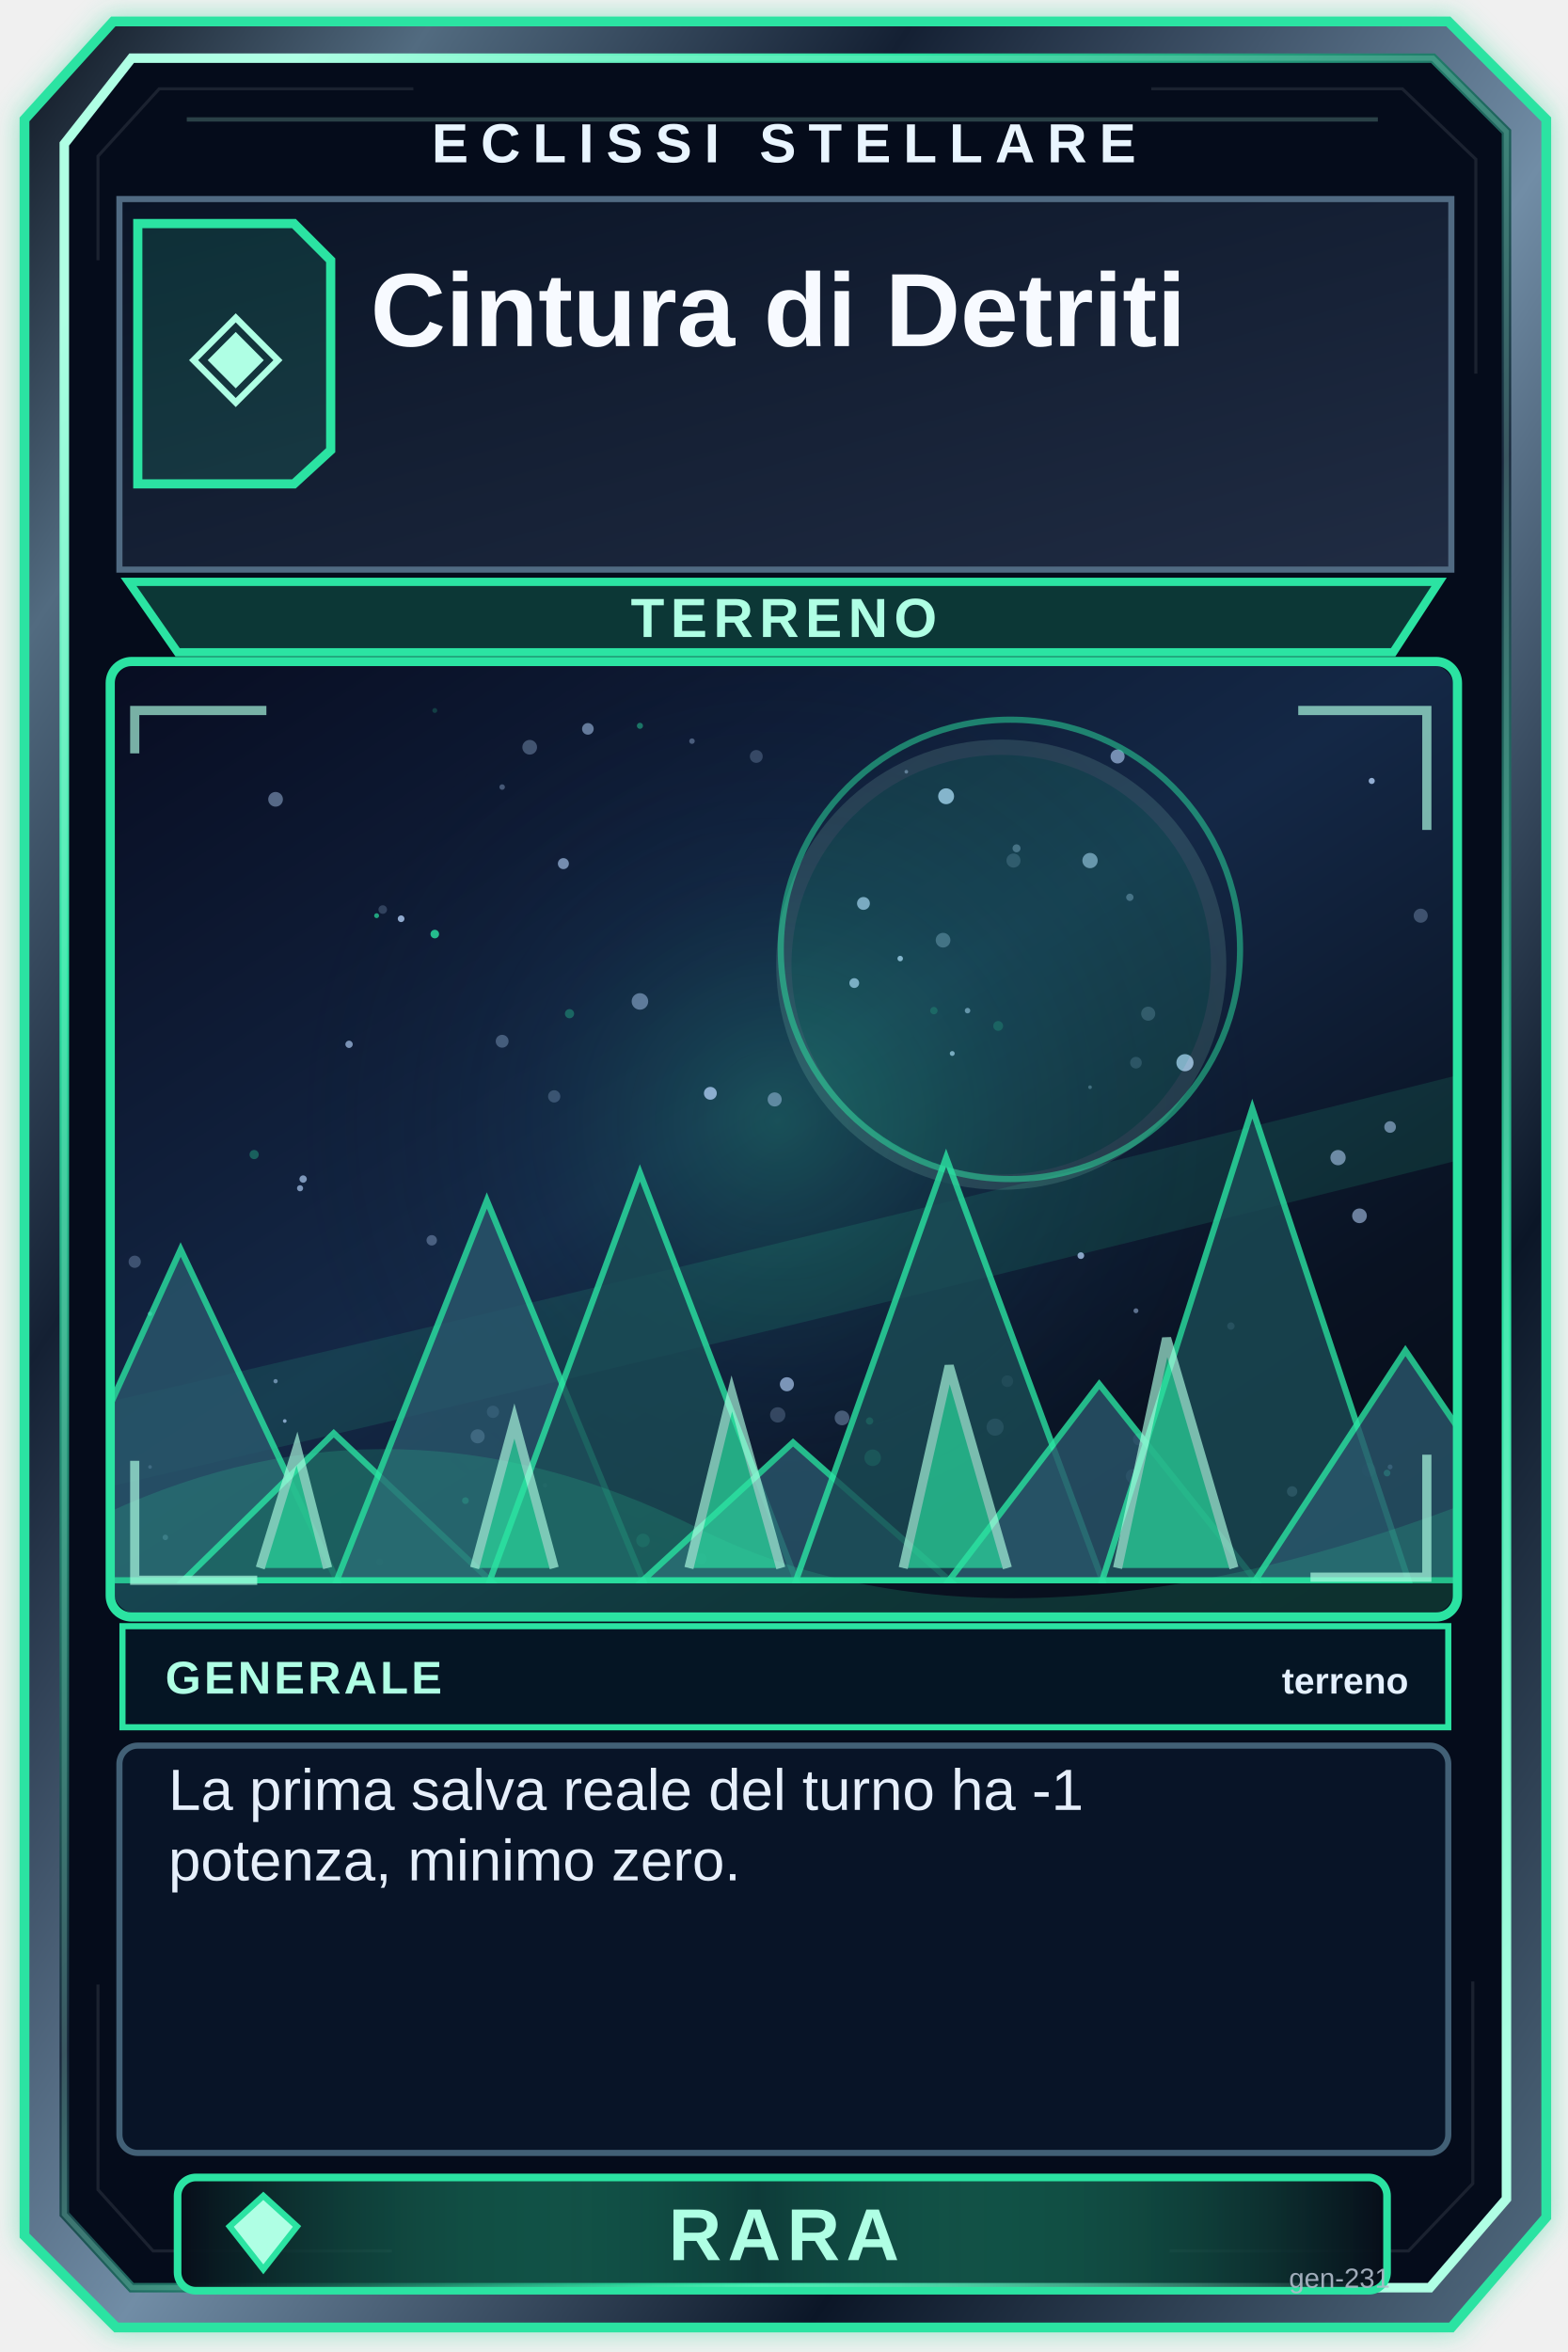
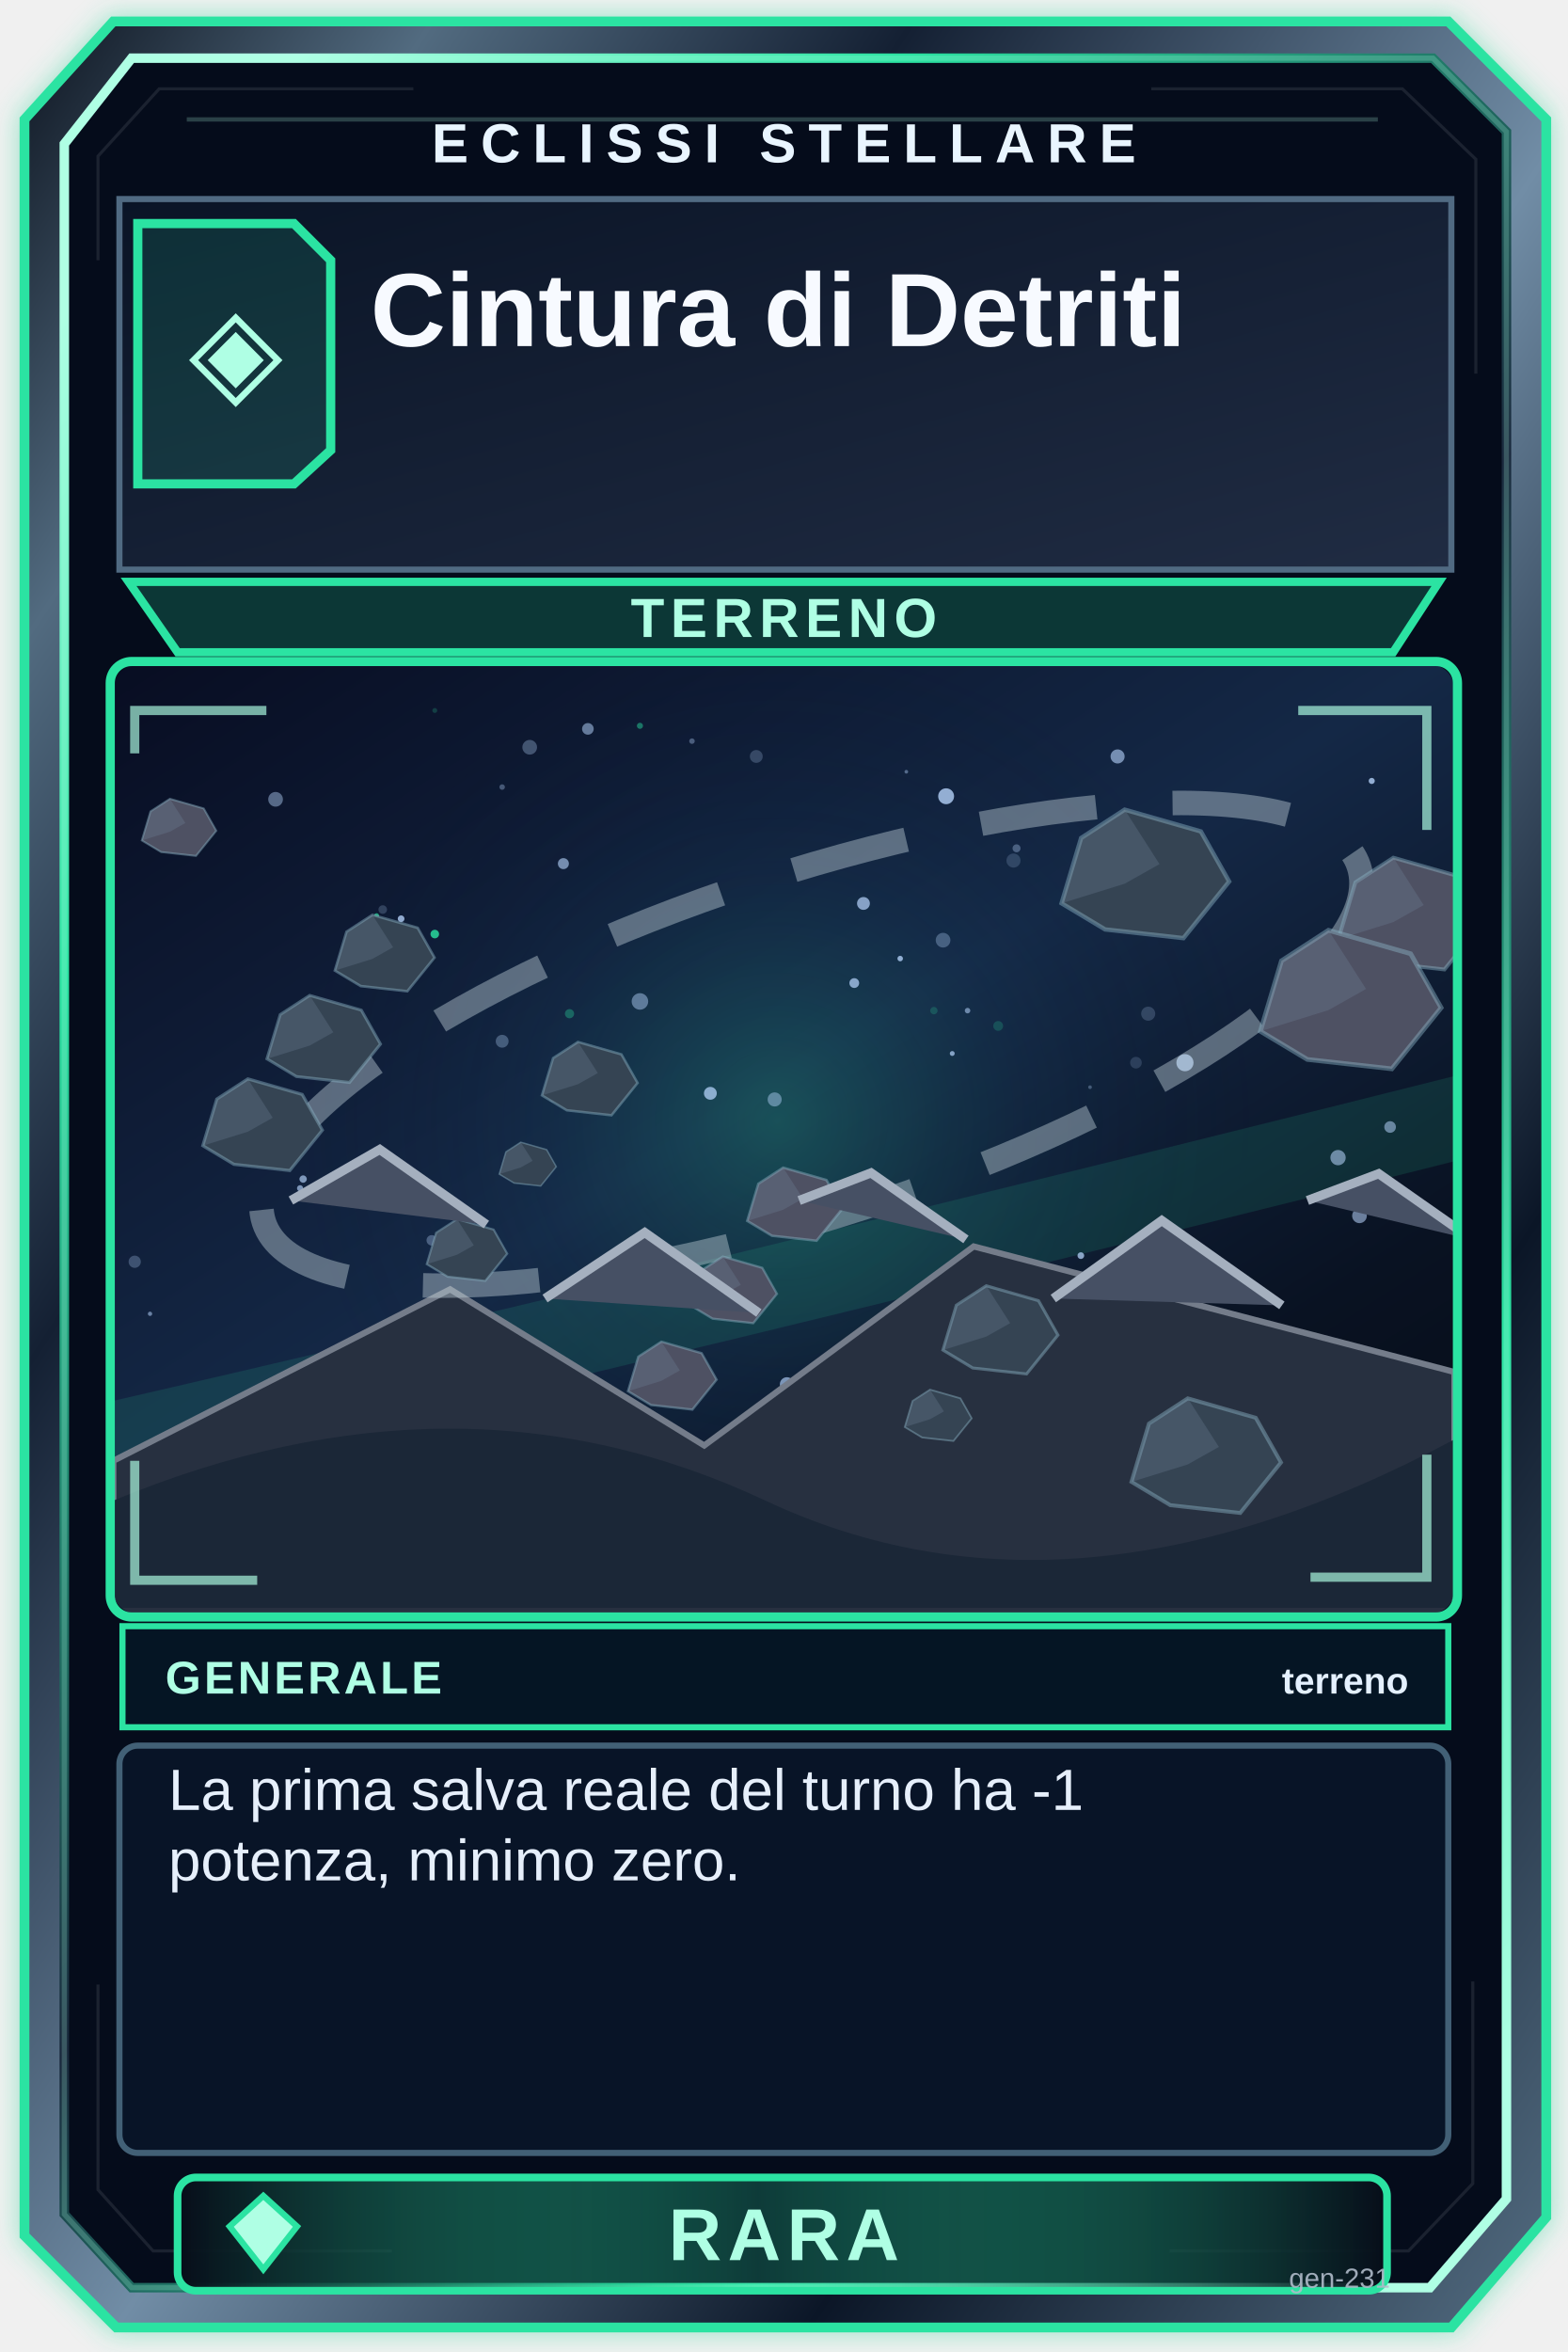
<svg xmlns="http://www.w3.org/2000/svg" width="512" height="768" viewBox="0 0 512 768" role="img" aria-label="Cintura di Detriti · TERRENO · RARA">
  <defs>
    <linearGradient id="metal" x1="0" y1="0" x2="1" y2="1">
      <stop stop-color="#101824" />
      <stop offset=".13" stop-color="#526b80" />
      <stop offset=".29" stop-color="#142033" />
      <stop offset=".53" stop-color="#718da6" />
      <stop offset=".76" stop-color="#0b1627" />
      <stop offset="1" stop-color="#526b80" />
    </linearGradient>
    <linearGradient id="rim" x1=".15" y1="0" x2=".87" y2="1">
      <stop stop-color="#afffe4" />
      <stop offset=".2" stop-color="#2be3a2" />
      <stop offset=".52" stop-color="#19283c" />
      <stop offset=".78" stop-color="#2be3a2" />
      <stop offset="1" stop-color="#afffe4" />
    </linearGradient>
    <linearGradient id="spaceSky" x1="0" y1="0" x2=".9" y2="1">
      <stop stop-color="#080d22" />
      <stop offset=".49" stop-color="#142846" />
      <stop offset=".82" stop-color="#091222" />
      <stop offset="1" stop-color="#070d18" />
    </linearGradient>
    <radialGradient id="planet">
      <stop stop-color="#2be3a2" stop-opacity=".65" />
      <stop offset=".52" stop-color="#194761" stop-opacity=".42" />
      <stop offset="1" stop-color="#0a1529" stop-opacity=".05" />
    </radialGradient>
    <linearGradient id="titlePanel" x1="0" x2="1" y1="0" y2="1">
      <stop stop-color="#0a1426" />
      <stop offset="1" stop-color="#202c43" />
    </linearGradient>
    <linearGradient id="rarityShine" x1="0" y1="0" x2="1" y2="0">
      <stop stop-color="#070d19" />
      <stop offset=".48" stop-color="#2be3a2" stop-opacity="0.22" />
      <stop offset="1" stop-color="#070d19" />
    </linearGradient>
    <filter id="rimGlow" x="-30%" y="-30%" width="160%" height="160%">
      <feGaussianBlur stdDeviation="3.9" />
    </filter>
    <filter id="beamGlow" x="-70%" y="-70%" width="240%" height="240%">
      <feGaussianBlur stdDeviation="4" />
    </filter>
    <clipPath id="artClip">
      <rect x="37" y="217" width="438" height="310" rx="8" />
    </clipPath>
  </defs>
  <path d="M37 7H473L505 39V724L474 760H38L8 730V39Z" fill="#030712" stroke="#2be3a2" stroke-width="5.6" opacity="0.36" filter="url(#rimGlow)" />
  <path d="M37 7H473L505 39V724L474 760H38L8 730V39Z" fill="url(#metal)" stroke="#2be3a2" stroke-width="3.2" />
  <path d="M43 19H468L492 43V718L467 747H43L21 723V47Z" fill="#050c1b" stroke="url(#rim)" stroke-width="3.1" />
  <path d="M43 19H468L492 43V718L467 747H43L21 723V47Z" fill="none" stroke="#afffe4" stroke-width="1.7" opacity="0.22" />
  <path d="M61 39H450" stroke="#afffe4" stroke-width="1.4" opacity="0.22" />
  <path d="M32 85V51L52 29H135 M376 29H458L482 52V122 M32 648V715L50 735H128 M382 735H460L481 713V647" fill="none" stroke="#f7fcff" stroke-width="1" opacity="0.09" />
  <path d="M61 43H450" stroke="#fff" stroke-width="1" opacity="0" />
  <text x="256" y="53" text-anchor="middle" fill="#e9f5ff" font-size="18" font-family="Arial, sans-serif" font-weight="700" letter-spacing="4">ECLISSI STELLARE</text>
  <path d="M39 65H474V186H39Z" fill="url(#titlePanel)" stroke="#506a82" stroke-width="2" />
  <path d="M45 73H96L108 85V147L96 158H45Z" fill="#2be3a2" fill-opacity=".13" stroke="#2be3a2" stroke-width="3" />
  <text x="77" y="128" text-anchor="middle" fill="#afffe4" font-family="Arial, sans-serif" font-size="40" font-weight="bold">◈</text>
  <text x="121" y="113" fill="#f7faff" font-family="Arial,sans-serif" font-size="34" font-weight="800">Cintura di Detriti</text>
  <path d="M42 190H470L455 213H58Z" fill="#2be3a2" fill-opacity=".20" stroke="#2be3a2" stroke-width="2.7" />
  <text x="256" y="208" text-anchor="middle" fill="#afffe4" font-family="Arial,sans-serif" font-size="18" font-weight="900" letter-spacing="2">TERRENO</text>
  <g clip-path="url(#artClip)">
    <rect x="37" y="217" width="438" height="310" fill="url(#spaceSky)" />
    <circle cx="254" cy="366" r="154" fill="url(#planet)" opacity=".34" />
    <path d="M12 477Q218 430 508 357" fill="none" stroke="#2be3a2" stroke-width="27" opacity=".12" />
    <circle cx="453" cy="481" r="1.1" fill="#2be3a2" opacity="0.80" />
    <circle cx="114" cy="341" r="1.2" fill="#b9d7ff" opacity="0.63" />
    <circle cx="209" cy="327" r="2.7" fill="#b9d7ff" opacity="0.45" />
    <circle cx="226" cy="242" r="0.9" fill="#b9d7ff" opacity="0.35" />
    <circle cx="141" cy="405" r="1.7" fill="#b9d7ff" opacity="0.33" />
    <circle cx="90" cy="451" r="0.7" fill="#b9d7ff" opacity="0.51" />
    <circle cx="285" cy="476" r="2.7" fill="#2be3a2" opacity="0.52" />
    <circle cx="257" cy="452" r="2.3" fill="#b9d7ff" opacity="0.64" />
    <circle cx="447" cy="480" r="2.3" fill="#b9d7ff" opacity="0.21" />
    <circle cx="309" cy="260" r="2.6" fill="#b9d7ff" opacity="0.77" />
    <circle cx="422" cy="487" r="1.7" fill="#b9d7ff" opacity="0.54" />
    <circle cx="437" cy="378" r="2.5" fill="#b9d7ff" opacity="0.55" />
    <circle cx="142" cy="232" r="0.8" fill="#2be3a2" opacity="0.20" />
    <circle cx="370" cy="482" r="2.3" fill="#b9d7ff" opacity="0.24" />
    <circle cx="164" cy="257" r="0.9" fill="#b9d7ff" opacity="0.33" />
    <circle cx="356" cy="281" r="2.5" fill="#b9d7ff" opacity="0.57" />
    <circle cx="375" cy="331" r="2.3" fill="#b9d7ff" opacity="0.20" />
    <circle cx="365" cy="247" r="2.3" fill="#b9d7ff" opacity="0.59" />
    <circle cx="326" cy="335" r="1.6" fill="#2be3a2" opacity="0.20" />
    <circle cx="54" cy="502" r="0.9" fill="#b9d7ff" opacity="0.79" />
    <circle cx="329" cy="451" r="1.9" fill="#b9d7ff" opacity="0.27" />
    <circle cx="371" cy="428" r="0.8" fill="#b9d7ff" opacity="0.47" />
    <circle cx="356" cy="355" r="0.6" fill="#b9d7ff" opacity="0.31" />
    <circle cx="372" cy="470" r="2.0" fill="#b9d7ff" opacity="0.25" />
    <circle cx="123" cy="299" r="0.8" fill="#2be3a2" opacity="0.68" />
    <circle cx="371" cy="347" r="1.9" fill="#b9d7ff" opacity="0.17" />
    <circle cx="387" cy="347" r="2.8" fill="#b9d7ff" opacity="0.74" />
    <circle cx="308" cy="307" r="2.4" fill="#b9d7ff" opacity="0.31" />
    <circle cx="311" cy="344" r="0.8" fill="#b9d7ff" opacity="0.68" />
    <circle cx="173" cy="244" r="2.4" fill="#b9d7ff" opacity="0.31" />
    <circle cx="305" cy="330" r="1.2" fill="#2be3a2" opacity="0.20" />
    <circle cx="353" cy="410" r="1.1" fill="#b9d7ff" opacity="0.72" />
    <circle cx="90" cy="261" r="2.4" fill="#b9d7ff" opacity="0.43" />
    <circle cx="184" cy="282" r="1.8" fill="#b9d7ff" opacity="0.60" />
    <circle cx="93" cy="464" r="0.6" fill="#b9d7ff" opacity="0.67" />
    <circle cx="275" cy="463" r="2.4" fill="#b9d7ff" opacity="0.33" />
    <circle cx="209" cy="237" r="1.0" fill="#2be3a2" opacity="0.45" />
    <circle cx="49" cy="429" r="0.7" fill="#b9d7ff" opacity="0.53" />
    <circle cx="181" cy="358" r="2.0" fill="#b9d7ff" opacity="0.24" />
    <circle cx="325" cy="466" r="2.8" fill="#b9d7ff" opacity="0.41" />
    <circle cx="332" cy="277" r="1.3" fill="#b9d7ff" opacity="0.33" />
    <circle cx="279" cy="321" r="1.6" fill="#b9d7ff" opacity="0.70" />
    <circle cx="83" cy="377" r="1.5" fill="#2be3a2" opacity="0.33" />
    <circle cx="294" cy="313" r="0.9" fill="#b9d7ff" opacity="0.76" />
    <circle cx="232" cy="357" r="2.1" fill="#b9d7ff" opacity="0.72" />
    <circle cx="464" cy="299" r="2.3" fill="#b9d7ff" opacity="0.28" />
    <circle cx="454" cy="368" r="1.9" fill="#b9d7ff" opacity="0.52" />
    <circle cx="296" cy="252" r="0.6" fill="#b9d7ff" opacity="0.40" />
    <circle cx="142" cy="305" r="1.4" fill="#2be3a2" opacity="0.80" />
    <circle cx="44" cy="412" r="2.0" fill="#b9d7ff" opacity="0.27" />
    <circle cx="444" cy="397" r="2.4" fill="#b9d7ff" opacity="0.55" />
    <circle cx="254" cy="462" r="2.5" fill="#b9d7ff" opacity="0.22" />
    <circle cx="247" cy="247" r="2.1" fill="#b9d7ff" opacity="0.23" />
    <circle cx="369" cy="293" r="1.2" fill="#b9d7ff" opacity="0.33" />
    <circle cx="186" cy="331" r="1.5" fill="#2be3a2" opacity="0.33" />
    <circle cx="253" cy="359" r="2.3" fill="#b9d7ff" opacity="0.44" />
    <circle cx="178" cy="485" r="0.7" fill="#b9d7ff" opacity="0.50" />
    <circle cx="344" cy="473" r="0.6" fill="#b9d7ff" opacity="0.74" />
    <circle cx="282" cy="295" r="2.1" fill="#b9d7ff" opacity="0.69" />
    <circle cx="454" cy="479" r="0.8" fill="#b9d7ff" opacity="0.60" />
    <circle cx="210" cy="503" r="2.2" fill="#2be3a2" opacity="0.45" />
    <circle cx="192" cy="238" r="1.9" fill="#b9d7ff" opacity="0.51" />
    <circle cx="448" cy="255" r="1.0" fill="#b9d7ff" opacity="0.76" />
    <circle cx="164" cy="340" r="2.1" fill="#b9d7ff" opacity="0.31" />
    <circle cx="331" cy="281" r="2.3" fill="#b9d7ff" opacity="0.18" />
    <circle cx="98" cy="388" r="1.0" fill="#b9d7ff" opacity="0.64" />
    <circle cx="284" cy="464" r="1.2" fill="#2be3a2" opacity="0.65" />
    <circle cx="316" cy="330" r="0.9" fill="#b9d7ff" opacity="0.54" />
    <circle cx="161" cy="461" r="2.0" fill="#b9d7ff" opacity="0.45" />
    <circle cx="124" cy="510" r="1.1" fill="#b9d7ff" opacity="0.30" />
    <circle cx="49" cy="479" r="0.6" fill="#b9d7ff" opacity="0.80" />
    <circle cx="402" cy="433" r="1.2" fill="#b9d7ff" opacity="0.45" />
    <circle cx="152" cy="490" r="1.1" fill="#2be3a2" opacity="0.78" />
    <circle cx="131" cy="300" r="1.1" fill="#b9d7ff" opacity="0.76" />
    <circle cx="156" cy="469" r="2.3" fill="#b9d7ff" opacity="0.78" />
    <circle cx="99" cy="385" r="1.2" fill="#b9d7ff" opacity="0.65" />
    <circle cx="229" cy="509" r="1.8" fill="#b9d7ff" opacity="0.77" />
    <circle cx="125" cy="297" r="1.4" fill="#b9d7ff" opacity="0.21" />
-     <circle cx="327" cy="315" r="71" fill="#2be3a2" opacity=".14" stroke="#afffe4" stroke-width="5" />
-     <circle cx="330" cy="310" r="75" fill="none" stroke="#2be3a2" stroke-width="2" opacity=".5" />
-     <path d="M10 516L59 408L110 516Z" fill="#29566b" stroke="#2be3a2" stroke-width="2" opacity=".8" />
-     <path d="M60 516L109 468L160 516Z" fill="#1a4b55" stroke="#2be3a2" stroke-width="2" opacity=".8" />
-     <path d="M110 516L159 392L210 516Z" fill="#29566b" stroke="#2be3a2" stroke-width="2" opacity=".8" />
-     <path d="M160 516L209 383L260 516Z" fill="#1a4b55" stroke="#2be3a2" stroke-width="2" opacity=".8" />
-     <path d="M210 516L259 471L310 516Z" fill="#29566b" stroke="#2be3a2" stroke-width="2" opacity=".8" />
-     <path d="M260 516L309 378L360 516Z" fill="#1a4b55" stroke="#2be3a2" stroke-width="2" opacity=".8" />
-     <path d="M310 516L359 452L410 516Z" fill="#29566b" stroke="#2be3a2" stroke-width="2" opacity=".8" />
-     <path d="M360 516L409 362L460 516Z" fill="#1a4b55" stroke="#2be3a2" stroke-width="2" opacity=".8" />
-     <path d="M410 516L459 441L510 516Z" fill="#29566b" stroke="#2be3a2" stroke-width="2" opacity=".8" />
-     <path d="M35 494Q130 450 228 499T476 492V529H35Z" fill="#2be3a2" opacity=".17" />
-     <path d="M85 512l12 -39l10 39" stroke="#afffe4" stroke-width="3" fill="#2be3a2" opacity=".65" />
-     <path d="M155 512l13 -48l13 48" stroke="#afffe4" stroke-width="3" fill="#2be3a2" opacity=".65" />
-     <path d="M225 512l14 -57l16 57" stroke="#afffe4" stroke-width="3" fill="#2be3a2" opacity=".65" />
-     <path d="M295 512l15 -66l19 66" stroke="#afffe4" stroke-width="3" fill="#2be3a2" opacity=".65" />
-     <path d="M365 512l16 -75l22 75" stroke="#afffe4" stroke-width="3" fill="#2be3a2" opacity=".65" />
+     <g data-terrain="gen-231" data-illustration="unique-scene">
+       <path d="M37 477L147 421L230 472L318 407L475 448V528H37Z" fill="#273040" stroke="#747c8a" stroke-width="2" />
+       <ellipse cx="265" cy="341" rx="188" ry="56" fill="none" stroke="#bcced7" stroke-width="8" stroke-dasharray="38 25" transform="rotate(-18 265 341)" opacity=".44" />
+       <g transform="translate(58 270) scale(0.3160803)">
+         <path d="M-37 14L-28 -16L-8 -29L27 -19L40 4L19 30L-17 26Z" fill="#4e5163" stroke="#8bb3c4" stroke-opacity=".45" stroke-width="2" />
+         <path d="M-28 -15L-8 -29L8 -4L-8 5L-37 14Z" fill="#778ca5" opacity=".25" />
+       </g>
+       <g transform="translate(125 311) scale(0.4227067)">
+         <path d="M-37 14L-28 -16L-8 -29L27 -19L40 4L19 30L-17 26Z" fill="#354453" stroke="#8bb3c4" stroke-opacity=".45" stroke-width="2" />
+         <path d="M-28 -15L-8 -29L8 -4L-8 5L-37 14Z" fill="#778ca5" opacity=".25" />
+       </g>
+       <g transform="translate(192 352) scale(0.4056362)">
+         <path d="M-37 14L-28 -16L-8 -29L27 -19L40 4L19 30L-17 26Z" fill="#354453" stroke="#8bb3c4" stroke-opacity=".45" stroke-width="2" />
+         <path d="M-28 -15L-8 -29L8 -4L-8 5L-37 14Z" fill="#778ca5" opacity=".25" />
+       </g>
+       <g transform="translate(259 393) scale(0.4044861)">
+         <path d="M-37 14L-28 -16L-8 -29L27 -19L40 4L19 30L-17 26Z" fill="#4e5163" stroke="#8bb3c4" stroke-opacity=".45" stroke-width="2" />
+         <path d="M-28 -15L-8 -29L8 -4L-8 5L-37 14Z" fill="#778ca5" opacity=".25" />
+       </g>
+       <g transform="translate(326 434) scale(0.488169)">
+         <path d="M-37 14L-28 -16L-8 -29L27 -19L40 4L19 30L-17 26Z" fill="#354453" stroke="#8bb3c4" stroke-opacity=".45" stroke-width="2" />
+         <path d="M-28 -15L-8 -29L8 -4L-8 5L-37 14Z" fill="#778ca5" opacity=".25" />
+       </g>
+       <g transform="translate(393 475) scale(0.6342759)">
+         <path d="M-37 14L-28 -16L-8 -29L27 -19L40 4L19 30L-17 26Z" fill="#354453" stroke="#8bb3c4" stroke-opacity=".45" stroke-width="2" />
+         <path d="M-28 -15L-8 -29L8 -4L-8 5L-37 14Z" fill="#778ca5" opacity=".25" />
+       </g>
+       <g transform="translate(460 298) scale(0.618878)">
+         <path d="M-37 14L-28 -16L-8 -29L27 -19L40 4L19 30L-17 26Z" fill="#4e5163" stroke="#8bb3c4" stroke-opacity=".45" stroke-width="2" />
+         <path d="M-28 -15L-8 -29L8 -4L-8 5L-37 14Z" fill="#778ca5" opacity=".25" />
+       </g>
+       <g transform="translate(105 339) scale(0.481718)">
+         <path d="M-37 14L-28 -16L-8 -29L27 -19L40 4L19 30L-17 26Z" fill="#354453" stroke="#8bb3c4" stroke-opacity=".45" stroke-width="2" />
+         <path d="M-28 -15L-8 -29L8 -4L-8 5L-37 14Z" fill="#778ca5" opacity=".25" />
+       </g>
+       <g transform="translate(172 380) scale(0.2417919)">
+         <path d="M-37 14L-28 -16L-8 -29L27 -19L40 4L19 30L-17 26Z" fill="#354453" stroke="#8bb3c4" stroke-opacity=".45" stroke-width="2" />
+         <path d="M-28 -15L-8 -29L8 -4L-8 5L-37 14Z" fill="#778ca5" opacity=".25" />
+       </g>
+       <g transform="translate(239 421) scale(0.3685303)">
+         <path d="M-37 14L-28 -16L-8 -29L27 -19L40 4L19 30L-17 26Z" fill="#4e5163" stroke="#8bb3c4" stroke-opacity=".45" stroke-width="2" />
+         <path d="M-28 -15L-8 -29L8 -4L-8 5L-37 14Z" fill="#778ca5" opacity=".25" />
+       </g>
+       <g transform="translate(306 462) scale(0.2839867)">
+         <path d="M-37 14L-28 -16L-8 -29L27 -19L40 4L19 30L-17 26Z" fill="#354453" stroke="#8bb3c4" stroke-opacity=".45" stroke-width="2" />
+         <path d="M-28 -15L-8 -29L8 -4L-8 5L-37 14Z" fill="#778ca5" opacity=".25" />
+       </g>
+       <g transform="translate(373 285) scale(0.7109708)">
+         <path d="M-37 14L-28 -16L-8 -29L27 -19L40 4L19 30L-17 26Z" fill="#354453" stroke="#8bb3c4" stroke-opacity=".45" stroke-width="2" />
+         <path d="M-28 -15L-8 -29L8 -4L-8 5L-37 14Z" fill="#778ca5" opacity=".25" />
+       </g>
+       <g transform="translate(440 326) scale(0.7668829)">
+         <path d="M-37 14L-28 -16L-8 -29L27 -19L40 4L19 30L-17 26Z" fill="#4e5163" stroke="#8bb3c4" stroke-opacity=".45" stroke-width="2" />
+         <path d="M-28 -15L-8 -29L8 -4L-8 5L-37 14Z" fill="#778ca5" opacity=".25" />
+       </g>
+       <g transform="translate(85 367) scale(0.5073136)">
+         <path d="M-37 14L-28 -16L-8 -29L27 -19L40 4L19 30L-17 26Z" fill="#354453" stroke="#8bb3c4" stroke-opacity=".45" stroke-width="2" />
+         <path d="M-28 -15L-8 -29L8 -4L-8 5L-37 14Z" fill="#778ca5" opacity=".25" />
+       </g>
+       <g transform="translate(152 408) scale(0.3413159)">
+         <path d="M-37 14L-28 -16L-8 -29L27 -19L40 4L19 30L-17 26Z" fill="#354453" stroke="#8bb3c4" stroke-opacity=".45" stroke-width="2" />
+         <path d="M-28 -15L-8 -29L8 -4L-8 5L-37 14Z" fill="#778ca5" opacity=".25" />
+       </g>
+       <g transform="translate(219 449) scale(0.3760848)">
+         <path d="M-37 14L-28 -16L-8 -29L27 -19L40 4L19 30L-17 26Z" fill="#4e5163" stroke="#8bb3c4" stroke-opacity=".45" stroke-width="2" />
+         <path d="M-28 -15L-8 -29L8 -4L-8 5L-37 14Z" fill="#778ca5" opacity=".25" />
+       </g>
+       <path d="M37 490Q150 443 250 490T475 470V525H37Z" fill="#1b2737" />
+       <path d="M95 392l29.029 -16.665l34.833 24.515" stroke="#a5b0bf" stroke-width="3" fill="#465064" />
+       <path d="M178 424l32.576 -21.543l37.271 26.288" stroke="#a5b0bf" stroke-width="3" fill="#465064" />
+       <path d="M261 392l23.469 -9.02l31.01 21.734" stroke="#a5b0bf" stroke-width="3" fill="#465064" />
+       <path d="M344 424l35.427 -25.462l39.231 27.714" stroke="#a5b0bf" stroke-width="3" fill="#465064" />
+       <path d="M427 392l23.275 -8.752l30.876 21.637" stroke="#a5b0bf" stroke-width="3" fill="#465064" />
+     </g>
    <path d="M44 246V232H87 M424 232h42v39 M44 477v39h40 M428 515h38v-40" stroke="#afffe4" stroke-width="3" fill="none" opacity=".67" />
  </g>
  <rect x="36" y="216" width="440" height="312" rx="7" fill="none" stroke="#2be3a2" stroke-width="3" />
  <path d="M40 531H473V564H40Z" fill="#051524" stroke="#2be3a2" stroke-width="2" />
  <text x="54" y="553" fill="#afffe4" font-family="Arial,sans-serif" font-size="15" font-weight="bold" letter-spacing="1">GENERALE</text>
  <text x="460" y="553" text-anchor="end" fill="#e4f0ff" font-family="Arial,sans-serif" font-size="12" font-weight="bold">terreno</text>
  <rect x="39" y="570" width="434" height="133" rx="6" fill="#081427" stroke="#426076" stroke-width="2" />
  <text x="55" y="591" fill="#e6effb" font-size="19" font-family="Arial,sans-serif">La prima salva reale del turno ha -1</text>
  <text x="55" y="614" fill="#e6effb" font-size="19" font-family="Arial,sans-serif">potenza, minimo zero.</text>
  <rect x="58" y="711" width="395" height="37" rx="6" fill="url(#rarityShine)" stroke="#2be3a2" stroke-width="2.5" />
  <path d="M75 727l11 -10l11 10l-11 14Z" fill="#afffe4" stroke="#2be3a2" stroke-width="2" />
  <text x="256" y="738" fill="#afffe4" text-anchor="middle" font-family="Arial,sans-serif" font-size="24" font-weight="900" letter-spacing="2">RARA</text>
  <text x="454" y="747" fill="#afbac9" font-family="Arial,sans-serif" font-size="9" text-anchor="end" opacity=".9">gen-231</text>
</svg>
